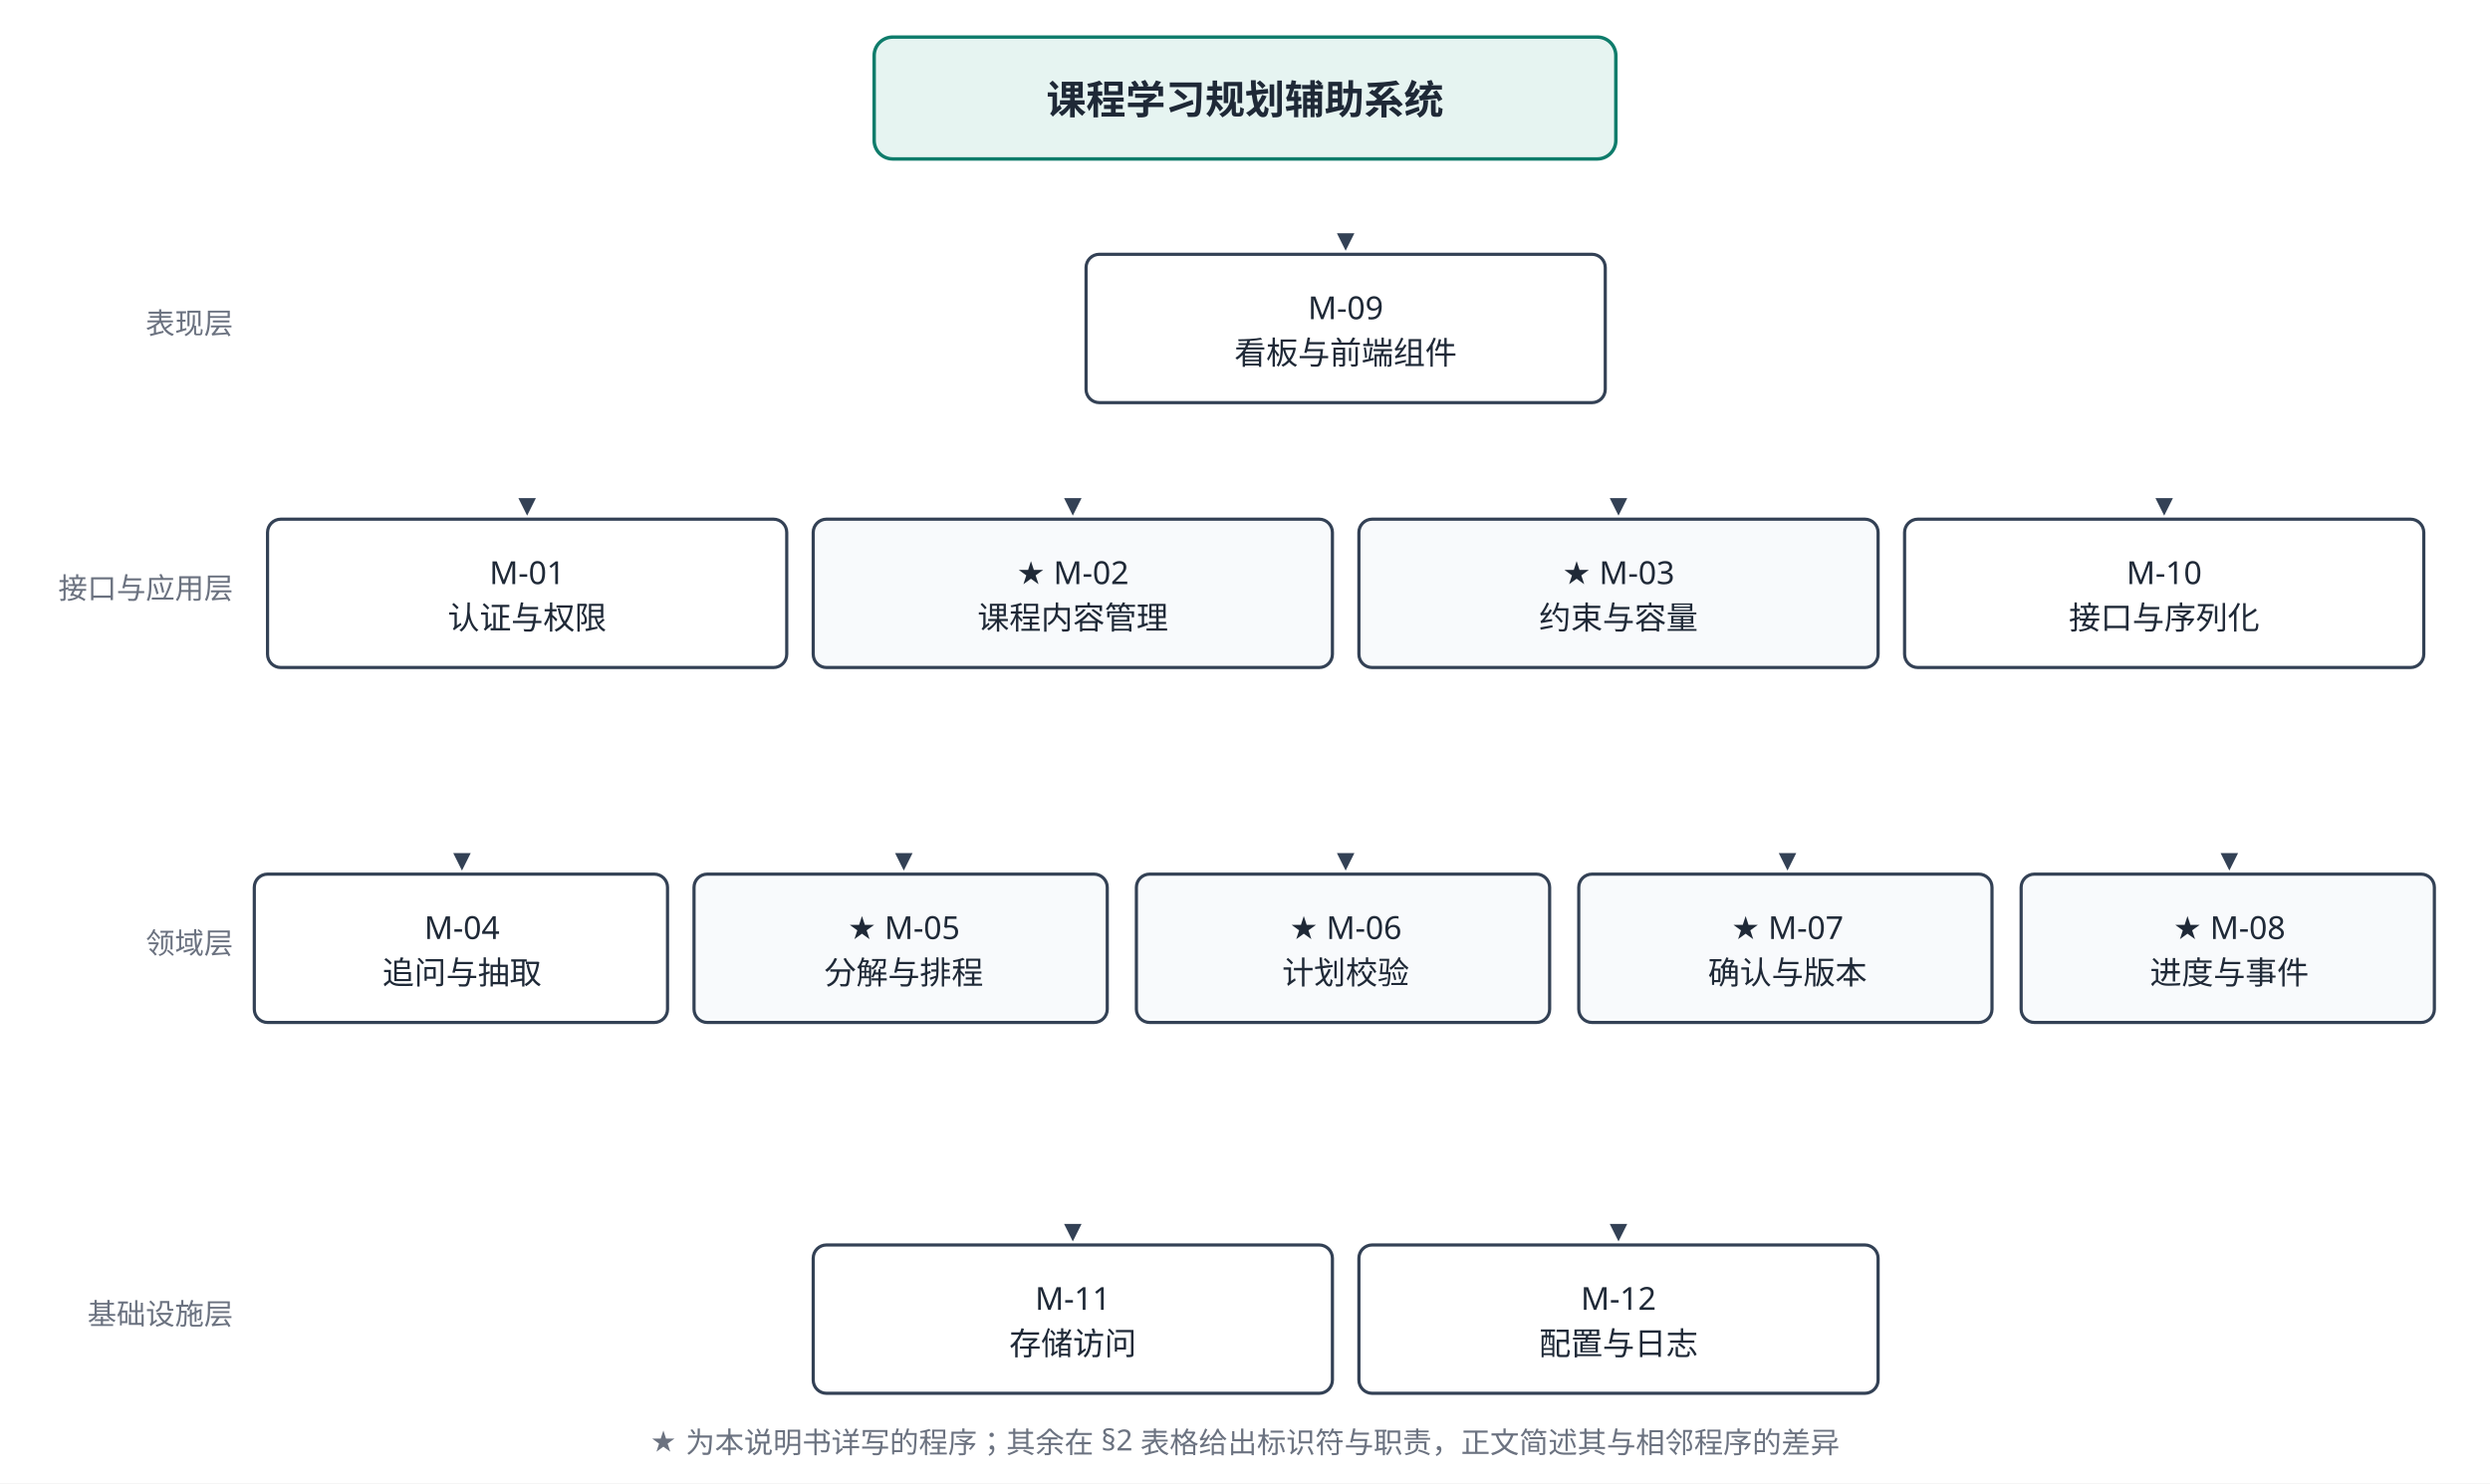
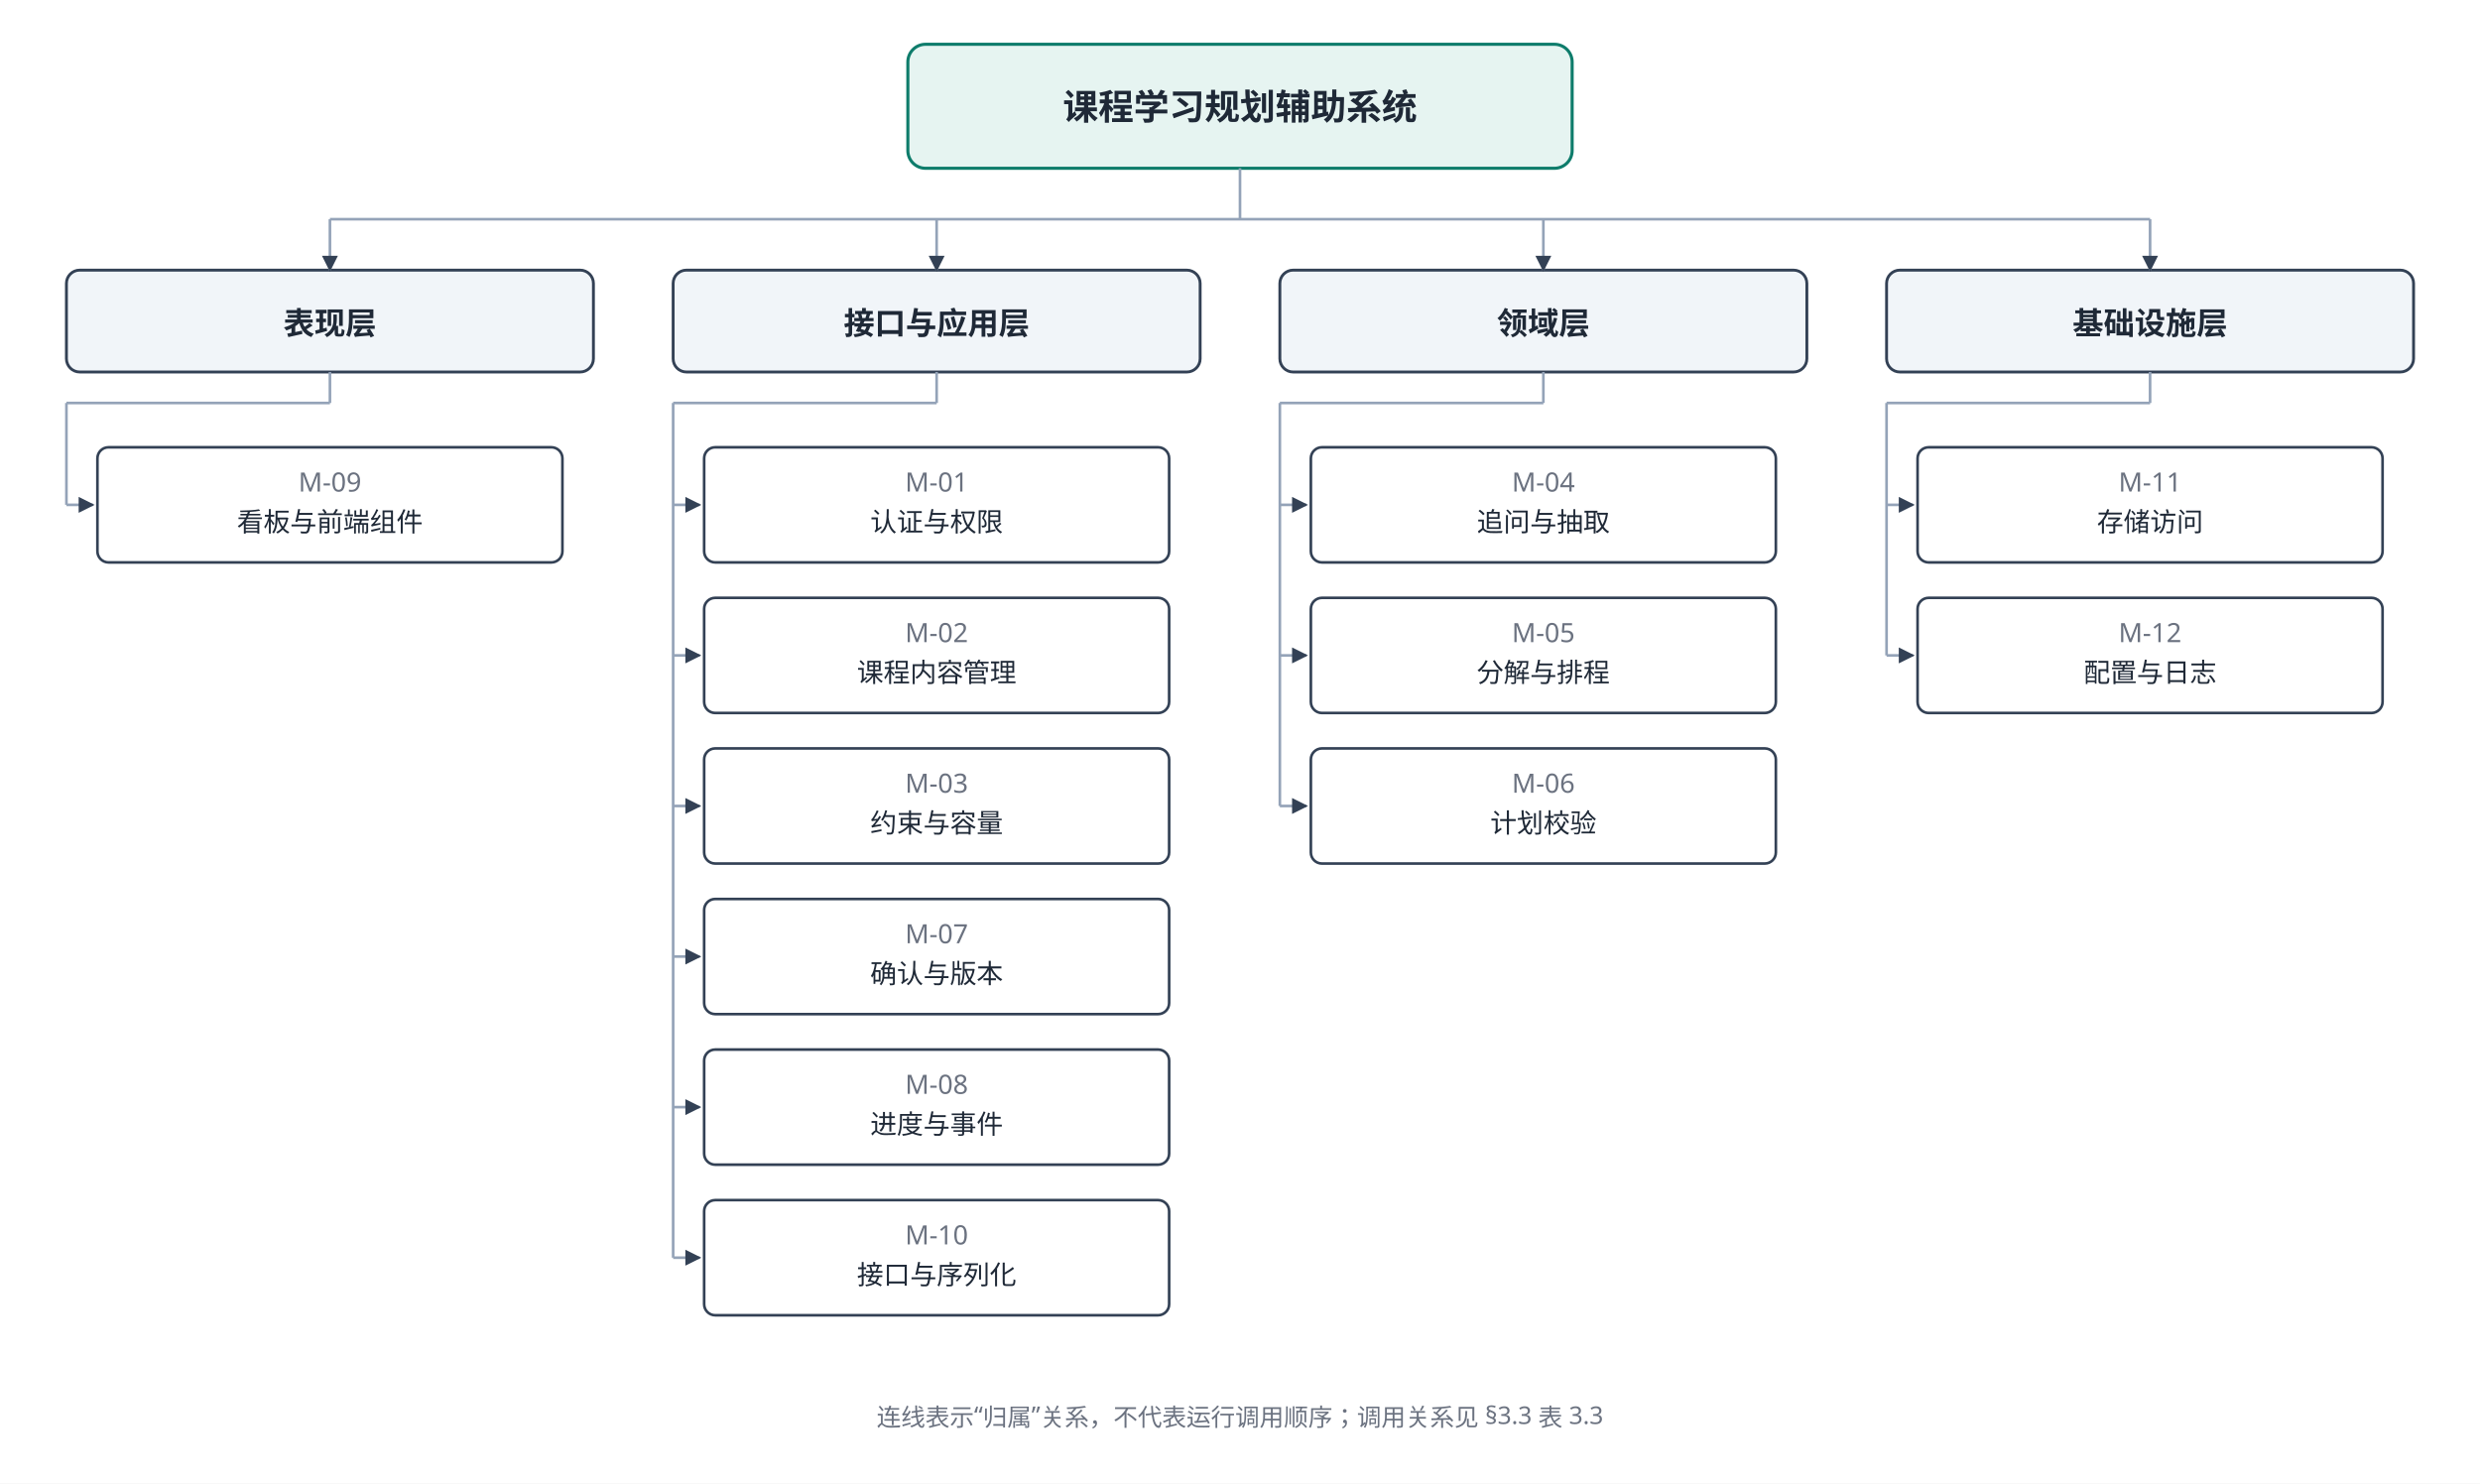
- <svg xmlns="http://www.w3.org/2000/svg" width="940" height="560" viewBox="0 0 940 560">
-   <rect width="940" height="560" fill="#ffffff" />
+ <svg xmlns="http://www.w3.org/2000/svg" width="1120" height="670" viewBox="0 0 1120 670">
+   <rect width="1120" height="670" fill="#ffffff" />
  <defs>
    <marker id="a" viewBox="0 0 10 10" refX="9" refY="5" markerWidth="6" markerHeight="6" orient="auto-start-reverse">
      <path d="M 0 0 L 10 5 L 0 10 z" fill="#334155" />
    </marker>
  </defs>
-   <rect x="330" y="14" width="280" height="46" rx="7" fill="#e6f4f1" stroke="#0e7c6b" stroke-width="1.3" />
-   <text x="470.0" y="43.0" font-family="Microsoft YaHei, SimHei, sans-serif" font-size="15" fill="#1f2937" text-anchor="middle" font-weight="bold">课程学习规划辅助系统</text>
-   <path d="M 470.0 60.0 L 470.0 82.0" fill="none" stroke="9ca3af" stroke-width="1.1" />
-   <path d="M 508.0 82.0 L 508.0 82.0" fill="none" stroke="9ca3af" stroke-width="1.1" />
-   <path d="M 508.0 82.0 L 508.0 94.0" fill="none" stroke="9ca3af" stroke-width="1.1" marker-end="url(#a)" />
-   <text x="88.0" y="126.0" font-family="Microsoft YaHei, SimHei, sans-serif" font-size="11" fill="#6b7280" text-anchor="end">表现层</text>
-   <rect x="410" y="96" width="196" height="56" rx="5" fill="#ffffff" stroke="#334155" stroke-width="1.2" />
-   <text x="508.0" y="120.5" font-family="Microsoft YaHei, SimHei, sans-serif" font-size="12" fill="#1f2937" text-anchor="middle">M-09</text>
-   <text x="508.0" y="137.5" font-family="Microsoft YaHei, SimHei, sans-serif" font-size="12" fill="#1f2937" text-anchor="middle">看板与前端组件</text>
-   <path d="M 470.0 152.0 L 470.0 182.0" fill="none" stroke="9ca3af" stroke-width="1.1" />
-   <path d="M 199.0 182.0 L 817.0 182.0" fill="none" stroke="9ca3af" stroke-width="1.1" />
-   <path d="M 199.0 182.0 L 199.0 194.0" fill="none" stroke="9ca3af" stroke-width="1.1" marker-end="url(#a)" />
-   <path d="M 405.0 182.0 L 405.0 194.0" fill="none" stroke="9ca3af" stroke-width="1.1" marker-end="url(#a)" />
-   <path d="M 611.0 182.0 L 611.0 194.0" fill="none" stroke="9ca3af" stroke-width="1.1" marker-end="url(#a)" />
-   <path d="M 817.0 182.0 L 817.0 194.0" fill="none" stroke="9ca3af" stroke-width="1.1" marker-end="url(#a)" />
-   <text x="88.0" y="226.0" font-family="Microsoft YaHei, SimHei, sans-serif" font-size="11" fill="#6b7280" text-anchor="end">接口与应用层</text>
-   <rect x="101" y="196" width="196" height="56" rx="5" fill="#ffffff" stroke="#334155" stroke-width="1.2" />
-   <text x="199.0" y="220.5" font-family="Microsoft YaHei, SimHei, sans-serif" font-size="12" fill="#1f2937" text-anchor="middle">M-01</text>
-   <text x="199.0" y="237.5" font-family="Microsoft YaHei, SimHei, sans-serif" font-size="12" fill="#1f2937" text-anchor="middle">认证与权限</text>
-   <rect x="307" y="196" width="196" height="56" rx="5" fill="#f8fafc" stroke="#334155" stroke-width="1.2" />
-   <text x="405.0" y="220.5" font-family="Microsoft YaHei, SimHei, sans-serif" font-size="12" fill="#1f2937" text-anchor="middle">★ M-02</text>
-   <text x="405.0" y="237.5" font-family="Microsoft YaHei, SimHei, sans-serif" font-size="12" fill="#1f2937" text-anchor="middle">课程内容管理</text>
-   <rect x="513" y="196" width="196" height="56" rx="5" fill="#f8fafc" stroke="#334155" stroke-width="1.2" />
-   <text x="611.0" y="220.5" font-family="Microsoft YaHei, SimHei, sans-serif" font-size="12" fill="#1f2937" text-anchor="middle">★ M-03</text>
-   <text x="611.0" y="237.5" font-family="Microsoft YaHei, SimHei, sans-serif" font-size="12" fill="#1f2937" text-anchor="middle">约束与容量</text>
-   <rect x="719" y="196" width="196" height="56" rx="5" fill="#ffffff" stroke="#334155" stroke-width="1.2" />
-   <text x="817.0" y="220.5" font-family="Microsoft YaHei, SimHei, sans-serif" font-size="12" fill="#1f2937" text-anchor="middle">M-10</text>
-   <text x="817.0" y="237.5" font-family="Microsoft YaHei, SimHei, sans-serif" font-size="12" fill="#1f2937" text-anchor="middle">接口与序列化</text>
-   <path d="M 470.0 252.0 L 470.0 316.0" fill="none" stroke="9ca3af" stroke-width="1.1" />
-   <path d="M 174.4 316.0 L 841.6 316.0" fill="none" stroke="9ca3af" stroke-width="1.1" />
-   <path d="M 174.4 316.0 L 174.4 328.0" fill="none" stroke="9ca3af" stroke-width="1.1" marker-end="url(#a)" />
-   <path d="M 341.2 316.0 L 341.2 328.0" fill="none" stroke="9ca3af" stroke-width="1.1" marker-end="url(#a)" />
-   <path d="M 508.0 316.0 L 508.0 328.0" fill="none" stroke="9ca3af" stroke-width="1.1" marker-end="url(#a)" />
-   <path d="M 674.8 316.0 L 674.8 328.0" fill="none" stroke="9ca3af" stroke-width="1.1" marker-end="url(#a)" />
-   <path d="M 841.6 316.0 L 841.6 328.0" fill="none" stroke="9ca3af" stroke-width="1.1" marker-end="url(#a)" />
-   <text x="88.0" y="360.0" font-family="Microsoft YaHei, SimHei, sans-serif" font-size="11" fill="#6b7280" text-anchor="end">领域层</text>
-   <rect x="96" y="330" width="156" height="56" rx="5" fill="#ffffff" stroke="#334155" stroke-width="1.2" />
-   <text x="174.4" y="354.5" font-family="Microsoft YaHei, SimHei, sans-serif" font-size="12" fill="#1f2937" text-anchor="middle">M-04</text>
-   <text x="174.4" y="371.5" font-family="Microsoft YaHei, SimHei, sans-serif" font-size="12" fill="#1f2937" text-anchor="middle">追问与抽取</text>
-   <rect x="262" y="330" width="156" height="56" rx="5" fill="#f8fafc" stroke="#334155" stroke-width="1.2" />
-   <text x="341.2" y="354.5" font-family="Microsoft YaHei, SimHei, sans-serif" font-size="12" fill="#1f2937" text-anchor="middle">★ M-05</text>
-   <text x="341.2" y="371.5" font-family="Microsoft YaHei, SimHei, sans-serif" font-size="12" fill="#1f2937" text-anchor="middle">分解与排程</text>
-   <rect x="429" y="330" width="156" height="56" rx="5" fill="#f8fafc" stroke="#334155" stroke-width="1.2" />
-   <text x="508.0" y="354.5" font-family="Microsoft YaHei, SimHei, sans-serif" font-size="12" fill="#1f2937" text-anchor="middle">★ M-06</text>
-   <text x="508.0" y="371.5" font-family="Microsoft YaHei, SimHei, sans-serif" font-size="12" fill="#1f2937" text-anchor="middle">计划校验</text>
-   <rect x="596" y="330" width="156" height="56" rx="5" fill="#f8fafc" stroke="#334155" stroke-width="1.2" />
-   <text x="674.8" y="354.5" font-family="Microsoft YaHei, SimHei, sans-serif" font-size="12" fill="#1f2937" text-anchor="middle">★ M-07</text>
-   <text x="674.8" y="371.5" font-family="Microsoft YaHei, SimHei, sans-serif" font-size="12" fill="#1f2937" text-anchor="middle">确认与版本</text>
-   <rect x="763" y="330" width="156" height="56" rx="5" fill="#f8fafc" stroke="#334155" stroke-width="1.2" />
-   <text x="841.6" y="354.5" font-family="Microsoft YaHei, SimHei, sans-serif" font-size="12" fill="#1f2937" text-anchor="middle">★ M-08</text>
-   <text x="841.6" y="371.5" font-family="Microsoft YaHei, SimHei, sans-serif" font-size="12" fill="#1f2937" text-anchor="middle">进度与事件</text>
-   <path d="M 470.0 386.0 L 470.0 456.0" fill="none" stroke="9ca3af" stroke-width="1.1" />
-   <path d="M 405.0 456.0 L 611.0 456.0" fill="none" stroke="9ca3af" stroke-width="1.1" />
-   <path d="M 405.0 456.0 L 405.0 468.0" fill="none" stroke="9ca3af" stroke-width="1.1" marker-end="url(#a)" />
-   <path d="M 611.0 456.0 L 611.0 468.0" fill="none" stroke="9ca3af" stroke-width="1.1" marker-end="url(#a)" />
-   <text x="88.0" y="500.0" font-family="Microsoft YaHei, SimHei, sans-serif" font-size="11" fill="#6b7280" text-anchor="end">基础设施层</text>
-   <rect x="307" y="470" width="196" height="56" rx="5" fill="#ffffff" stroke="#334155" stroke-width="1.2" />
-   <text x="405.0" y="494.5" font-family="Microsoft YaHei, SimHei, sans-serif" font-size="12" fill="#1f2937" text-anchor="middle">M-11</text>
-   <text x="405.0" y="511.5" font-family="Microsoft YaHei, SimHei, sans-serif" font-size="12" fill="#1f2937" text-anchor="middle">存储访问</text>
-   <rect x="513" y="470" width="196" height="56" rx="5" fill="#ffffff" stroke="#334155" stroke-width="1.2" />
-   <text x="611.0" y="494.5" font-family="Microsoft YaHei, SimHei, sans-serif" font-size="12" fill="#1f2937" text-anchor="middle">M-12</text>
-   <text x="611.0" y="511.5" font-family="Microsoft YaHei, SimHei, sans-serif" font-size="12" fill="#1f2937" text-anchor="middle">配置与日志</text>
-   <text x="470.0" y="548.0" font-family="Microsoft YaHei, SimHei, sans-serif" font-size="11" fill="#6b7280" text-anchor="middle">★ 为本说明书详写的程序；其余在 §2 表格给出标识符与职责，正文简述其与相邻程序的差异</text>
+   <rect x="410.0" y="20" width="300" height="56" rx="8" fill="#e6f4f1" stroke="#0e7c6b" stroke-width="1.4" />
+   <text x="560.0" y="54.0" font-family="Microsoft YaHei, SimHei, sans-serif" font-size="16" fill="#1f2937" text-anchor="middle" font-weight="bold">课程学习规划辅助系统</text>
+   <rect x="30.0" y="122" width="238" height="46" rx="6" fill="#f1f5f9" stroke="#334155" stroke-width="1.3" />
+   <text x="149.0" y="151.0" font-family="Microsoft YaHei, SimHei, sans-serif" font-size="14" fill="#1f2937" text-anchor="middle" font-weight="bold">表现层</text>
+   <rect x="304.0" y="122" width="238" height="46" rx="6" fill="#f1f5f9" stroke="#334155" stroke-width="1.3" />
+   <text x="423.0" y="151.0" font-family="Microsoft YaHei, SimHei, sans-serif" font-size="14" fill="#1f2937" text-anchor="middle" font-weight="bold">接口与应用层</text>
+   <rect x="578.0" y="122" width="238" height="46" rx="6" fill="#f1f5f9" stroke="#334155" stroke-width="1.3" />
+   <text x="697.0" y="151.0" font-family="Microsoft YaHei, SimHei, sans-serif" font-size="14" fill="#1f2937" text-anchor="middle" font-weight="bold">领域层</text>
+   <rect x="852.0" y="122" width="238" height="46" rx="6" fill="#f1f5f9" stroke="#334155" stroke-width="1.3" />
+   <text x="971.0" y="151.0" font-family="Microsoft YaHei, SimHei, sans-serif" font-size="14" fill="#1f2937" text-anchor="middle" font-weight="bold">基础设施层</text>
+   <path d="M 560.0 76.0 L 560.0 99.0" fill="none" stroke="#94a3b8" stroke-width="1.2" />
+   <path d="M 149.0 99.0 L 971.0 99.0" fill="none" stroke="#94a3b8" stroke-width="1.2" />
+   <path d="M 149.0 99.0 L 149.0 122.0" fill="none" stroke="#94a3b8" stroke-width="1.2" marker-end="url(#a)" />
+   <path d="M 423.0 99.0 L 423.0 122.0" fill="none" stroke="#94a3b8" stroke-width="1.2" marker-end="url(#a)" />
+   <path d="M 697.0 99.0 L 697.0 122.0" fill="none" stroke="#94a3b8" stroke-width="1.2" marker-end="url(#a)" />
+   <path d="M 971.0 99.0 L 971.0 122.0" fill="none" stroke="#94a3b8" stroke-width="1.2" marker-end="url(#a)" />
+   <rect x="44.0" y="202" width="210" height="52" rx="5" fill="#ffffff" stroke="#334155" stroke-width="1.2" />
+   <text x="149.0" y="222.0" font-family="Microsoft YaHei, SimHei, sans-serif" font-size="12" fill="#6b7280" text-anchor="middle">M-09</text>
+   <text x="149.0" y="240.0" font-family="Microsoft YaHei, SimHei, sans-serif" font-size="12" fill="#1f2937" text-anchor="middle">看板与前端组件</text>
+   <path d="M 149.0 168.0 L 149.0 182.0" fill="none" stroke="#94a3b8" stroke-width="1.2" />
+   <path d="M 30.0 182.0 L 149.0 182.0" fill="none" stroke="#94a3b8" stroke-width="1.2" />
+   <path d="M 30.0 182.0 L 30.0 228.0" fill="none" stroke="#94a3b8" stroke-width="1.2" />
+   <path d="M 30.0 228.0 L 42.0 228.0" fill="none" stroke="#94a3b8" stroke-width="1.2" marker-end="url(#a)" />
+   <rect x="318.0" y="202" width="210" height="52" rx="5" fill="#ffffff" stroke="#334155" stroke-width="1.2" />
+   <text x="423.0" y="222.0" font-family="Microsoft YaHei, SimHei, sans-serif" font-size="12" fill="#6b7280" text-anchor="middle">M-01</text>
+   <text x="423.0" y="240.0" font-family="Microsoft YaHei, SimHei, sans-serif" font-size="12" fill="#1f2937" text-anchor="middle">认证与权限</text>
+   <rect x="318.0" y="270" width="210" height="52" rx="5" fill="#ffffff" stroke="#334155" stroke-width="1.2" />
+   <text x="423.0" y="290.0" font-family="Microsoft YaHei, SimHei, sans-serif" font-size="12" fill="#6b7280" text-anchor="middle">M-02</text>
+   <text x="423.0" y="308.0" font-family="Microsoft YaHei, SimHei, sans-serif" font-size="12" fill="#1f2937" text-anchor="middle">课程内容管理</text>
+   <rect x="318.0" y="338" width="210" height="52" rx="5" fill="#ffffff" stroke="#334155" stroke-width="1.2" />
+   <text x="423.0" y="358.0" font-family="Microsoft YaHei, SimHei, sans-serif" font-size="12" fill="#6b7280" text-anchor="middle">M-03</text>
+   <text x="423.0" y="376.0" font-family="Microsoft YaHei, SimHei, sans-serif" font-size="12" fill="#1f2937" text-anchor="middle">约束与容量</text>
+   <rect x="318.0" y="406" width="210" height="52" rx="5" fill="#ffffff" stroke="#334155" stroke-width="1.2" />
+   <text x="423.0" y="426.0" font-family="Microsoft YaHei, SimHei, sans-serif" font-size="12" fill="#6b7280" text-anchor="middle">M-07</text>
+   <text x="423.0" y="444.0" font-family="Microsoft YaHei, SimHei, sans-serif" font-size="12" fill="#1f2937" text-anchor="middle">确认与版本</text>
+   <rect x="318.0" y="474" width="210" height="52" rx="5" fill="#ffffff" stroke="#334155" stroke-width="1.2" />
+   <text x="423.0" y="494.0" font-family="Microsoft YaHei, SimHei, sans-serif" font-size="12" fill="#6b7280" text-anchor="middle">M-08</text>
+   <text x="423.0" y="512.0" font-family="Microsoft YaHei, SimHei, sans-serif" font-size="12" fill="#1f2937" text-anchor="middle">进度与事件</text>
+   <rect x="318.0" y="542" width="210" height="52" rx="5" fill="#ffffff" stroke="#334155" stroke-width="1.2" />
+   <text x="423.0" y="562.0" font-family="Microsoft YaHei, SimHei, sans-serif" font-size="12" fill="#6b7280" text-anchor="middle">M-10</text>
+   <text x="423.0" y="580.0" font-family="Microsoft YaHei, SimHei, sans-serif" font-size="12" fill="#1f2937" text-anchor="middle">接口与序列化</text>
+   <path d="M 423.0 168.0 L 423.0 182.0" fill="none" stroke="#94a3b8" stroke-width="1.2" />
+   <path d="M 304.0 182.0 L 423.0 182.0" fill="none" stroke="#94a3b8" stroke-width="1.2" />
+   <path d="M 304.0 182.0 L 304.0 568.0" fill="none" stroke="#94a3b8" stroke-width="1.2" />
+   <path d="M 304.0 228.0 L 316.0 228.0" fill="none" stroke="#94a3b8" stroke-width="1.2" marker-end="url(#a)" />
+   <path d="M 304.0 296.0 L 316.0 296.0" fill="none" stroke="#94a3b8" stroke-width="1.2" marker-end="url(#a)" />
+   <path d="M 304.0 364.0 L 316.0 364.0" fill="none" stroke="#94a3b8" stroke-width="1.2" marker-end="url(#a)" />
+   <path d="M 304.0 432.0 L 316.0 432.0" fill="none" stroke="#94a3b8" stroke-width="1.2" marker-end="url(#a)" />
+   <path d="M 304.0 500.0 L 316.0 500.0" fill="none" stroke="#94a3b8" stroke-width="1.2" marker-end="url(#a)" />
+   <path d="M 304.0 568.0 L 316.0 568.0" fill="none" stroke="#94a3b8" stroke-width="1.2" marker-end="url(#a)" />
+   <rect x="592.0" y="202" width="210" height="52" rx="5" fill="#ffffff" stroke="#334155" stroke-width="1.2" />
+   <text x="697.0" y="222.0" font-family="Microsoft YaHei, SimHei, sans-serif" font-size="12" fill="#6b7280" text-anchor="middle">M-04</text>
+   <text x="697.0" y="240.0" font-family="Microsoft YaHei, SimHei, sans-serif" font-size="12" fill="#1f2937" text-anchor="middle">追问与抽取</text>
+   <rect x="592.0" y="270" width="210" height="52" rx="5" fill="#ffffff" stroke="#334155" stroke-width="1.2" />
+   <text x="697.0" y="290.0" font-family="Microsoft YaHei, SimHei, sans-serif" font-size="12" fill="#6b7280" text-anchor="middle">M-05</text>
+   <text x="697.0" y="308.0" font-family="Microsoft YaHei, SimHei, sans-serif" font-size="12" fill="#1f2937" text-anchor="middle">分解与排程</text>
+   <rect x="592.0" y="338" width="210" height="52" rx="5" fill="#ffffff" stroke="#334155" stroke-width="1.2" />
+   <text x="697.0" y="358.0" font-family="Microsoft YaHei, SimHei, sans-serif" font-size="12" fill="#6b7280" text-anchor="middle">M-06</text>
+   <text x="697.0" y="376.0" font-family="Microsoft YaHei, SimHei, sans-serif" font-size="12" fill="#1f2937" text-anchor="middle">计划校验</text>
+   <path d="M 697.0 168.0 L 697.0 182.0" fill="none" stroke="#94a3b8" stroke-width="1.2" />
+   <path d="M 578.0 182.0 L 697.0 182.0" fill="none" stroke="#94a3b8" stroke-width="1.2" />
+   <path d="M 578.0 182.0 L 578.0 364.0" fill="none" stroke="#94a3b8" stroke-width="1.2" />
+   <path d="M 578.0 228.0 L 590.0 228.0" fill="none" stroke="#94a3b8" stroke-width="1.2" marker-end="url(#a)" />
+   <path d="M 578.0 296.0 L 590.0 296.0" fill="none" stroke="#94a3b8" stroke-width="1.2" marker-end="url(#a)" />
+   <path d="M 578.0 364.0 L 590.0 364.0" fill="none" stroke="#94a3b8" stroke-width="1.2" marker-end="url(#a)" />
+   <rect x="866.0" y="202" width="210" height="52" rx="5" fill="#ffffff" stroke="#334155" stroke-width="1.2" />
+   <text x="971.0" y="222.0" font-family="Microsoft YaHei, SimHei, sans-serif" font-size="12" fill="#6b7280" text-anchor="middle">M-11</text>
+   <text x="971.0" y="240.0" font-family="Microsoft YaHei, SimHei, sans-serif" font-size="12" fill="#1f2937" text-anchor="middle">存储访问</text>
+   <rect x="866.0" y="270" width="210" height="52" rx="5" fill="#ffffff" stroke="#334155" stroke-width="1.2" />
+   <text x="971.0" y="290.0" font-family="Microsoft YaHei, SimHei, sans-serif" font-size="12" fill="#6b7280" text-anchor="middle">M-12</text>
+   <text x="971.0" y="308.0" font-family="Microsoft YaHei, SimHei, sans-serif" font-size="12" fill="#1f2937" text-anchor="middle">配置与日志</text>
+   <path d="M 971.0 168.0 L 971.0 182.0" fill="none" stroke="#94a3b8" stroke-width="1.2" />
+   <path d="M 852.0 182.0 L 971.0 182.0" fill="none" stroke="#94a3b8" stroke-width="1.2" />
+   <path d="M 852.0 182.0 L 852.0 296.0" fill="none" stroke="#94a3b8" stroke-width="1.2" />
+   <path d="M 852.0 228.0 L 864.0 228.0" fill="none" stroke="#94a3b8" stroke-width="1.2" marker-end="url(#a)" />
+   <path d="M 852.0 296.0 L 864.0 296.0" fill="none" stroke="#94a3b8" stroke-width="1.2" marker-end="url(#a)" />
+   <text x="560.0" y="644.0" font-family="Microsoft YaHei, SimHei, sans-serif" font-size="11" fill="#6b7280" text-anchor="middle">连线表示“归属”关系，不代表运行调用顺序；调用关系见 §3.3 表 3.3</text>
</svg>
